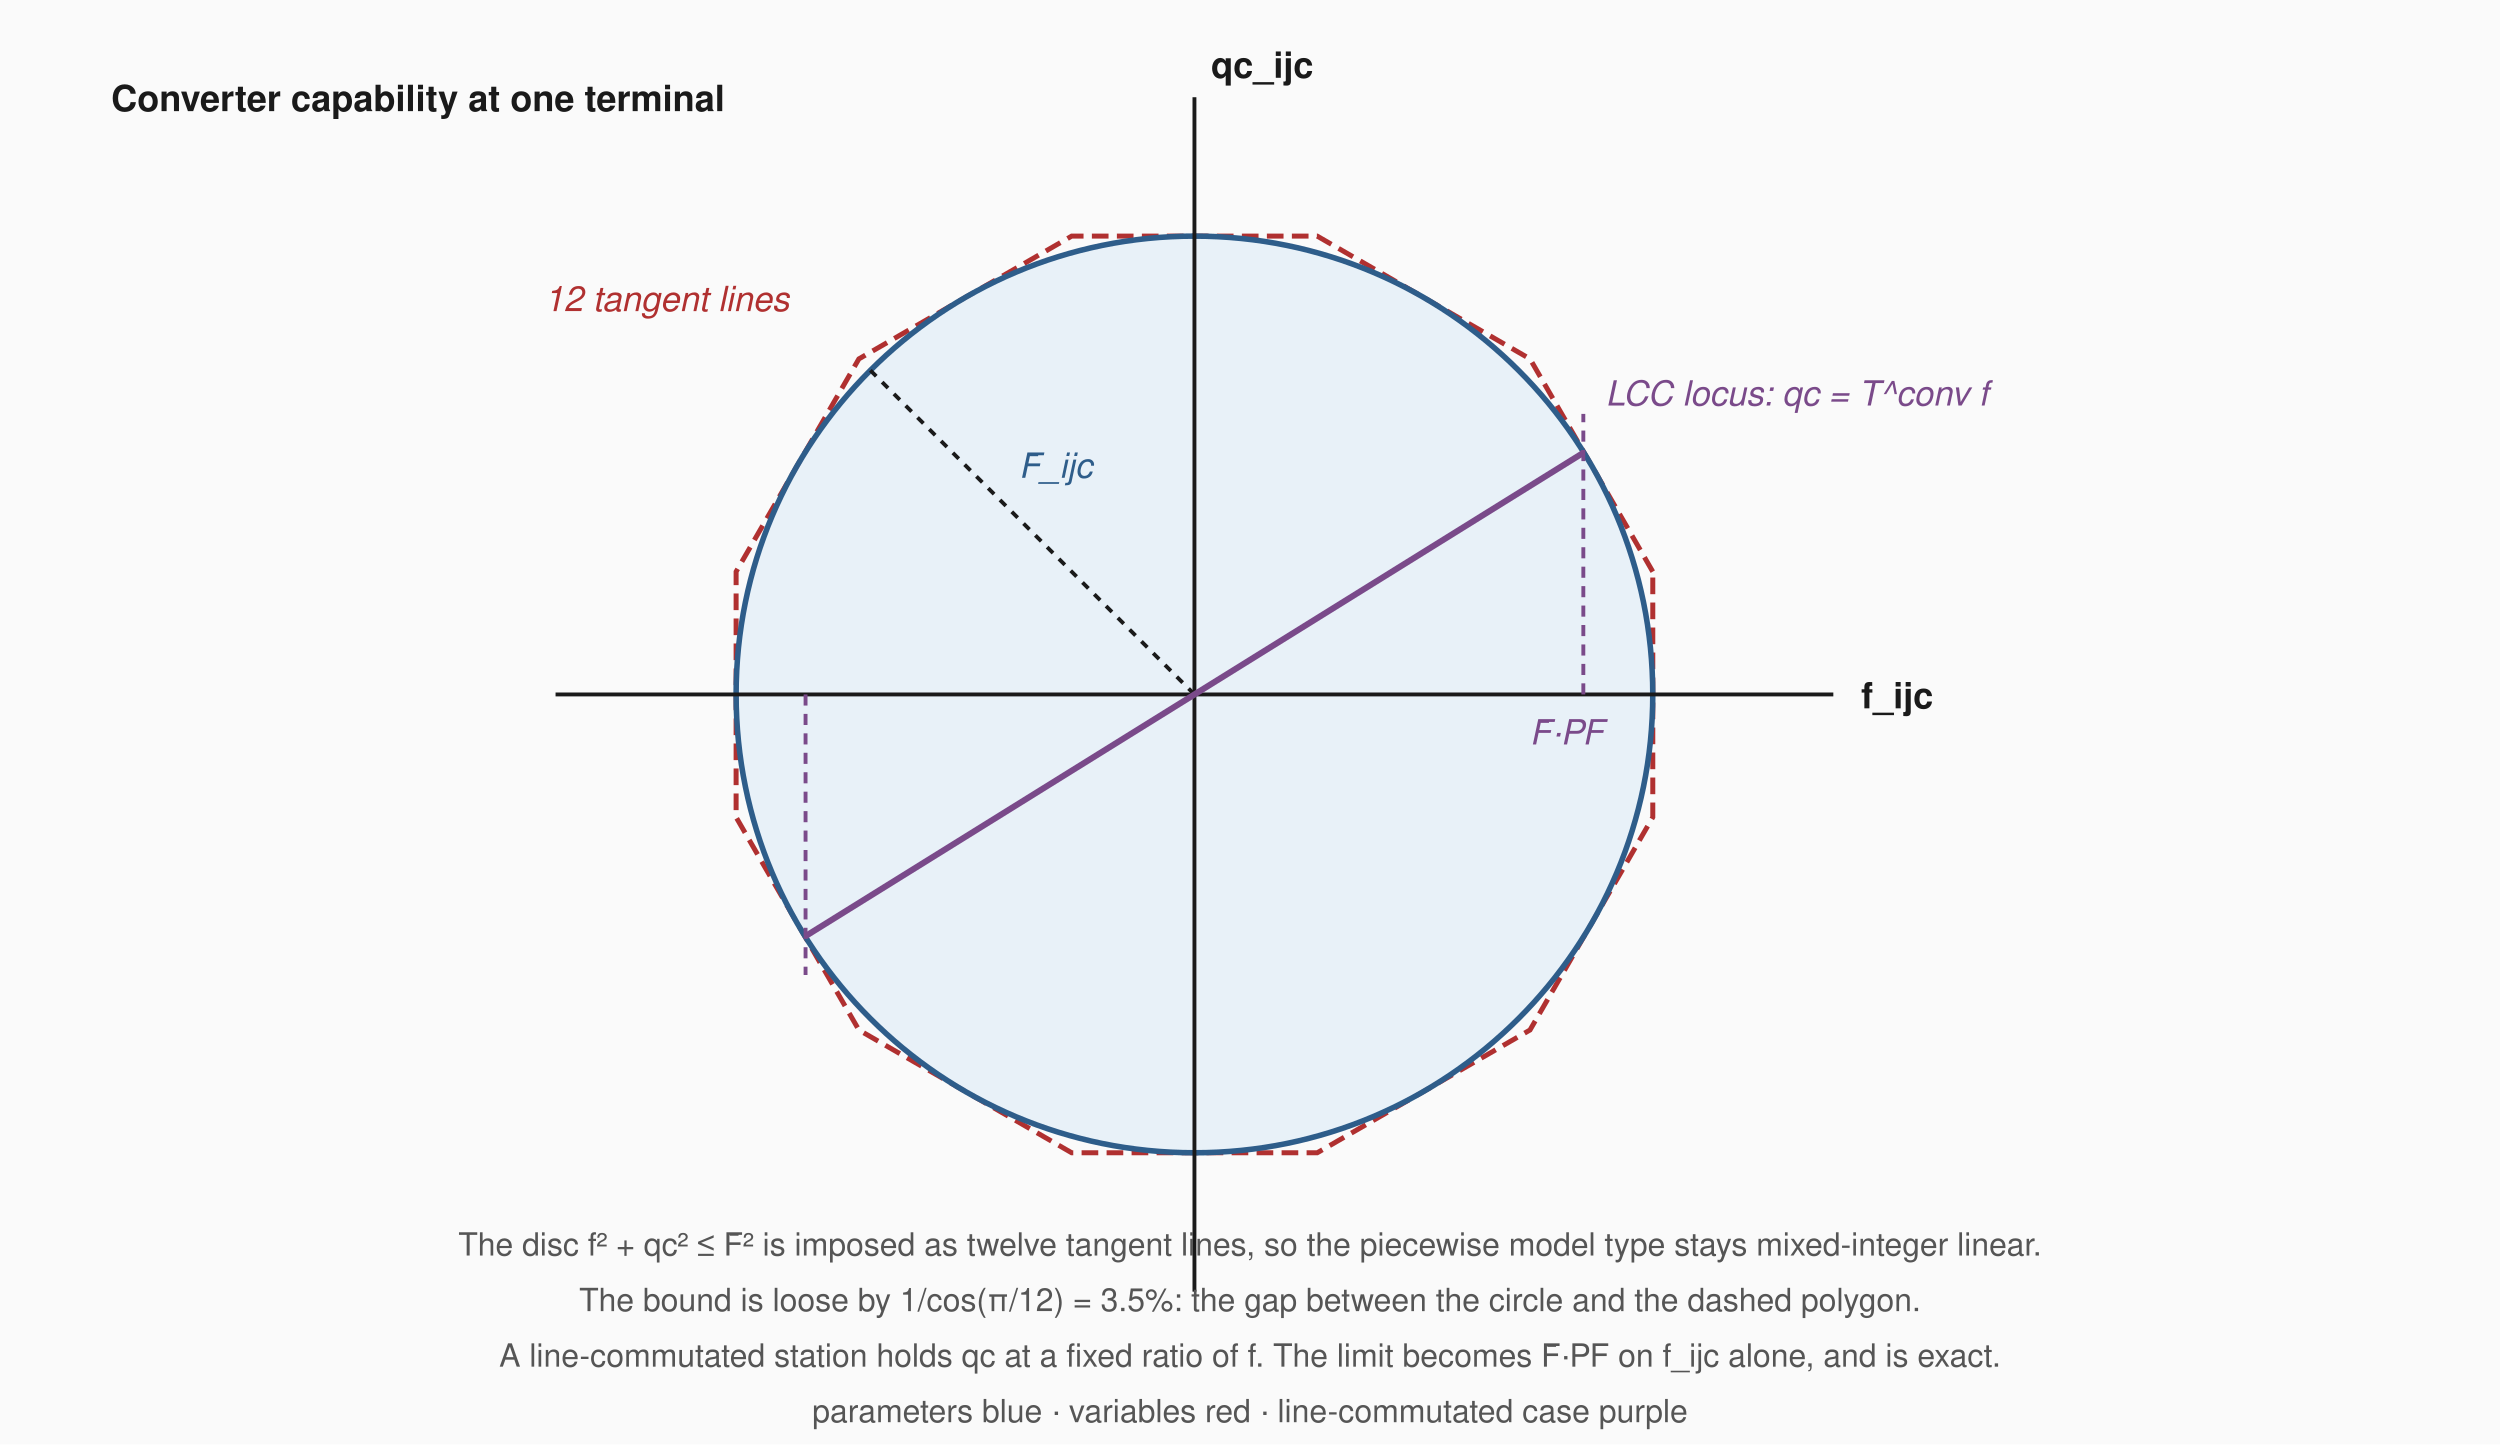
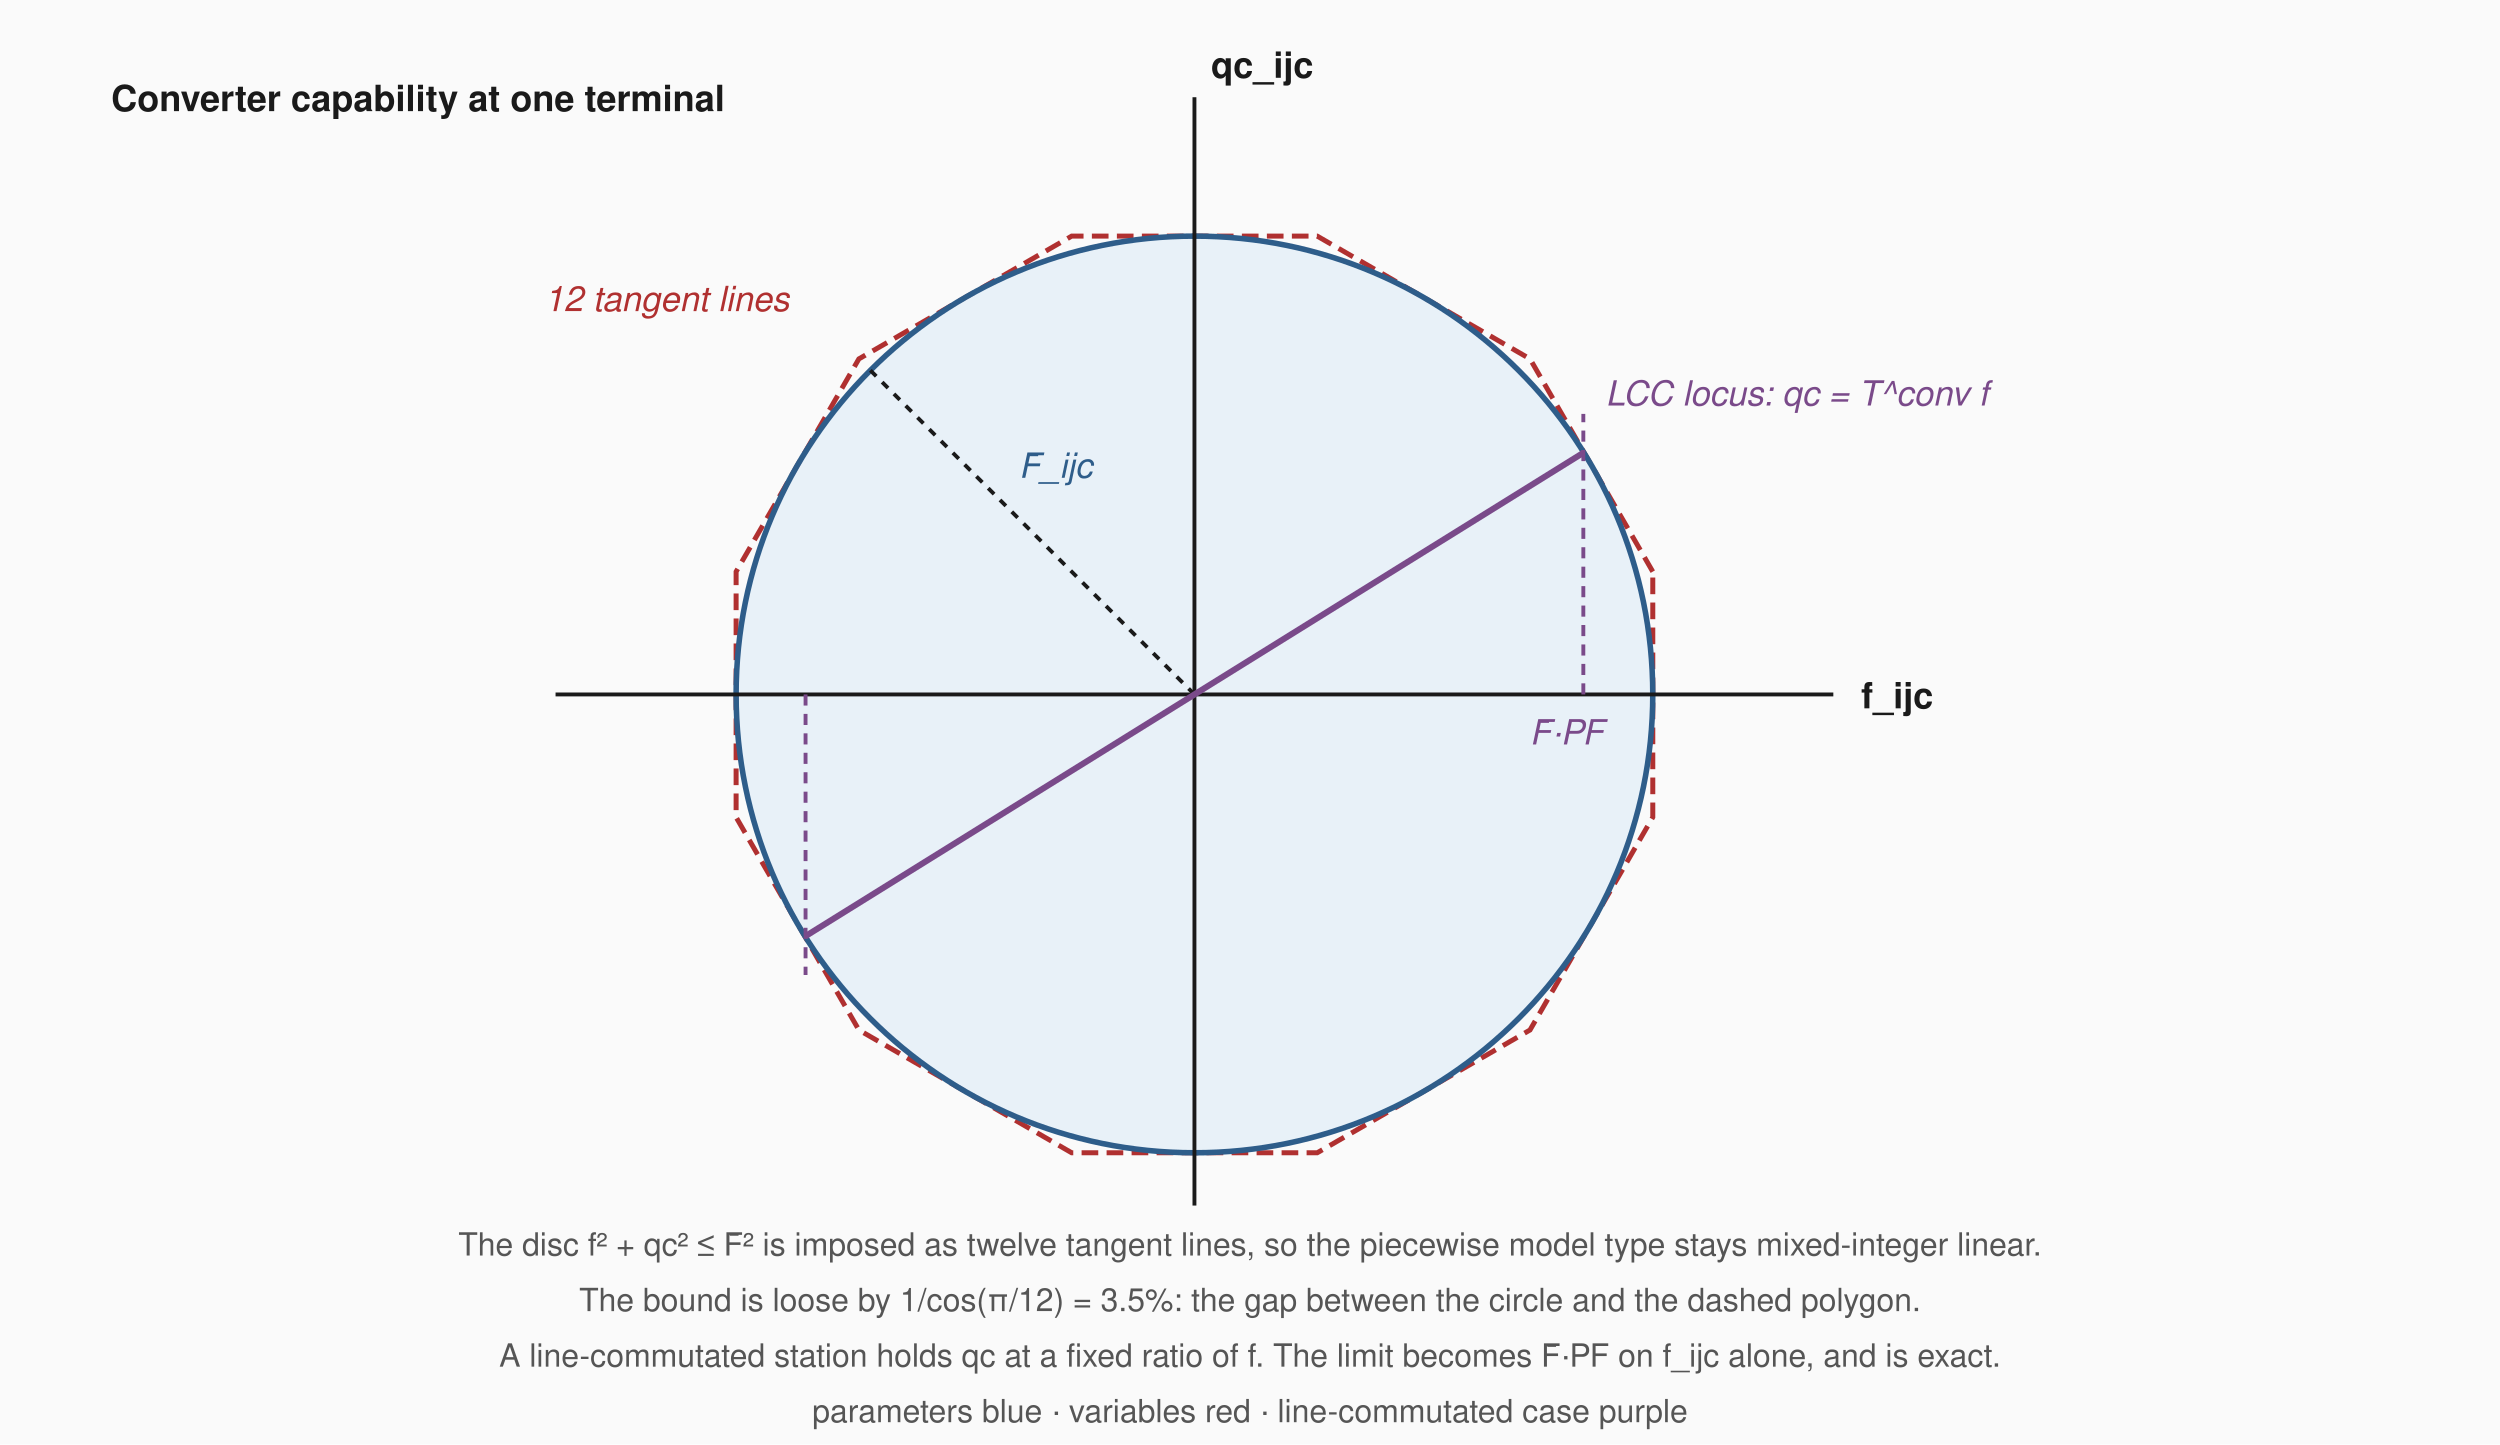
<svg xmlns="http://www.w3.org/2000/svg" viewBox="0 0 900 520" font-family="-apple-system,BlinkMacSystemFont,'Segoe UI',Helvetica,Arial,sans-serif">
  <style>
    .ax   { stroke:#1a1a1a; stroke-width:1.4; }
    .disc { fill:#d9e8f5; stroke:#2e5d8a; stroke-width:2; }
    .poly { fill:none; stroke:#b03030; stroke-width:1.8; stroke-dasharray:6 3; }
    .locus{ stroke:#7a4a8a; stroke-width:2.2; }
    .lim  { stroke:#7a4a8a; stroke-width:1.4; stroke-dasharray:4 3; }
    .lbl  { font-size:13px; fill:#1a1a1a; font-weight:600; }
    .var  { font-size:12.5px; fill:#b03030; font-style:italic; }
    .par  { font-size:12.5px; fill:#2e5d8a; font-style:italic; }
    .pur  { font-size:12.5px; fill:#7a4a8a; font-style:italic; }
    .note { font-size:11.5px; fill:#555; }
  </style>
  <rect width="900" height="520" fill="#fafafa" />
  <text class="lbl" x="40" y="40">Converter capability at one terminal</text>
  <polygon class="poly" points="595.0,205.8 550.8,129.2 474.2,85.0 385.8,85.0 309.2,129.2 265.0,205.8 265.0,294.2 309.2,370.8 385.8,415.0 474.2,415.0 550.8,370.8 595.0,294.2" />
  <circle class="disc" cx="430" cy="250" r="165" fill-opacity="0.55" />
  <line class="ax" x1="200" y1="250" x2="660" y2="250" />
-   <line class="ax" x1="430" y1="35" x2="430" y2="465" />
+   <line class="ax" x1="430" y1="35" x2="430" y2="434" />
  <text class="lbl" x="670" y="255">f_ijc</text>
  <text class="lbl" x="436" y="28">qc_ijc</text>
  <text class="par" x="380" y="172" text-anchor="middle">F̄_ijc</text>
  <line class="ax" x1="430" y1="250" x2="313" y2="133" stroke-dasharray="3 3" />
  <line class="locus" x1="290" y1="337" x2="570" y2="163" />
  <line class="lim" x1="570" y1="250" x2="570" y2="149" />
  <line class="lim" x1="290" y1="250" x2="290" y2="351" />
  <text class="pur" x="578" y="146">LCC locus: qc = T^conv f</text>
  <text class="pur" x="564" y="268" text-anchor="middle">F̄·PF</text>
  <text class="var" x="196" y="112" text-anchor="start">12 tangent lines</text>
  <text class="note" x="450" y="452" text-anchor="middle">The disc f² + qc² ≤ F̄² is imposed as twelve tangent lines, so the piecewise model type stays mixed-integer linear.</text>
  <text class="note" x="450" y="472" text-anchor="middle">The bound is loose by 1/cos(π/12) = 3.5%: the gap between the circle and the dashed polygon.</text>
  <text class="note" x="450" y="492" text-anchor="middle">A line-commutated station holds qc at a fixed ratio of f. The limit becomes F̄·PF on f_ijc alone, and is exact.</text>
  <text class="note" x="450" y="512" text-anchor="middle" fill="#2e5d8a">parameters blue · variables red · line-commutated case purple</text>
</svg>
